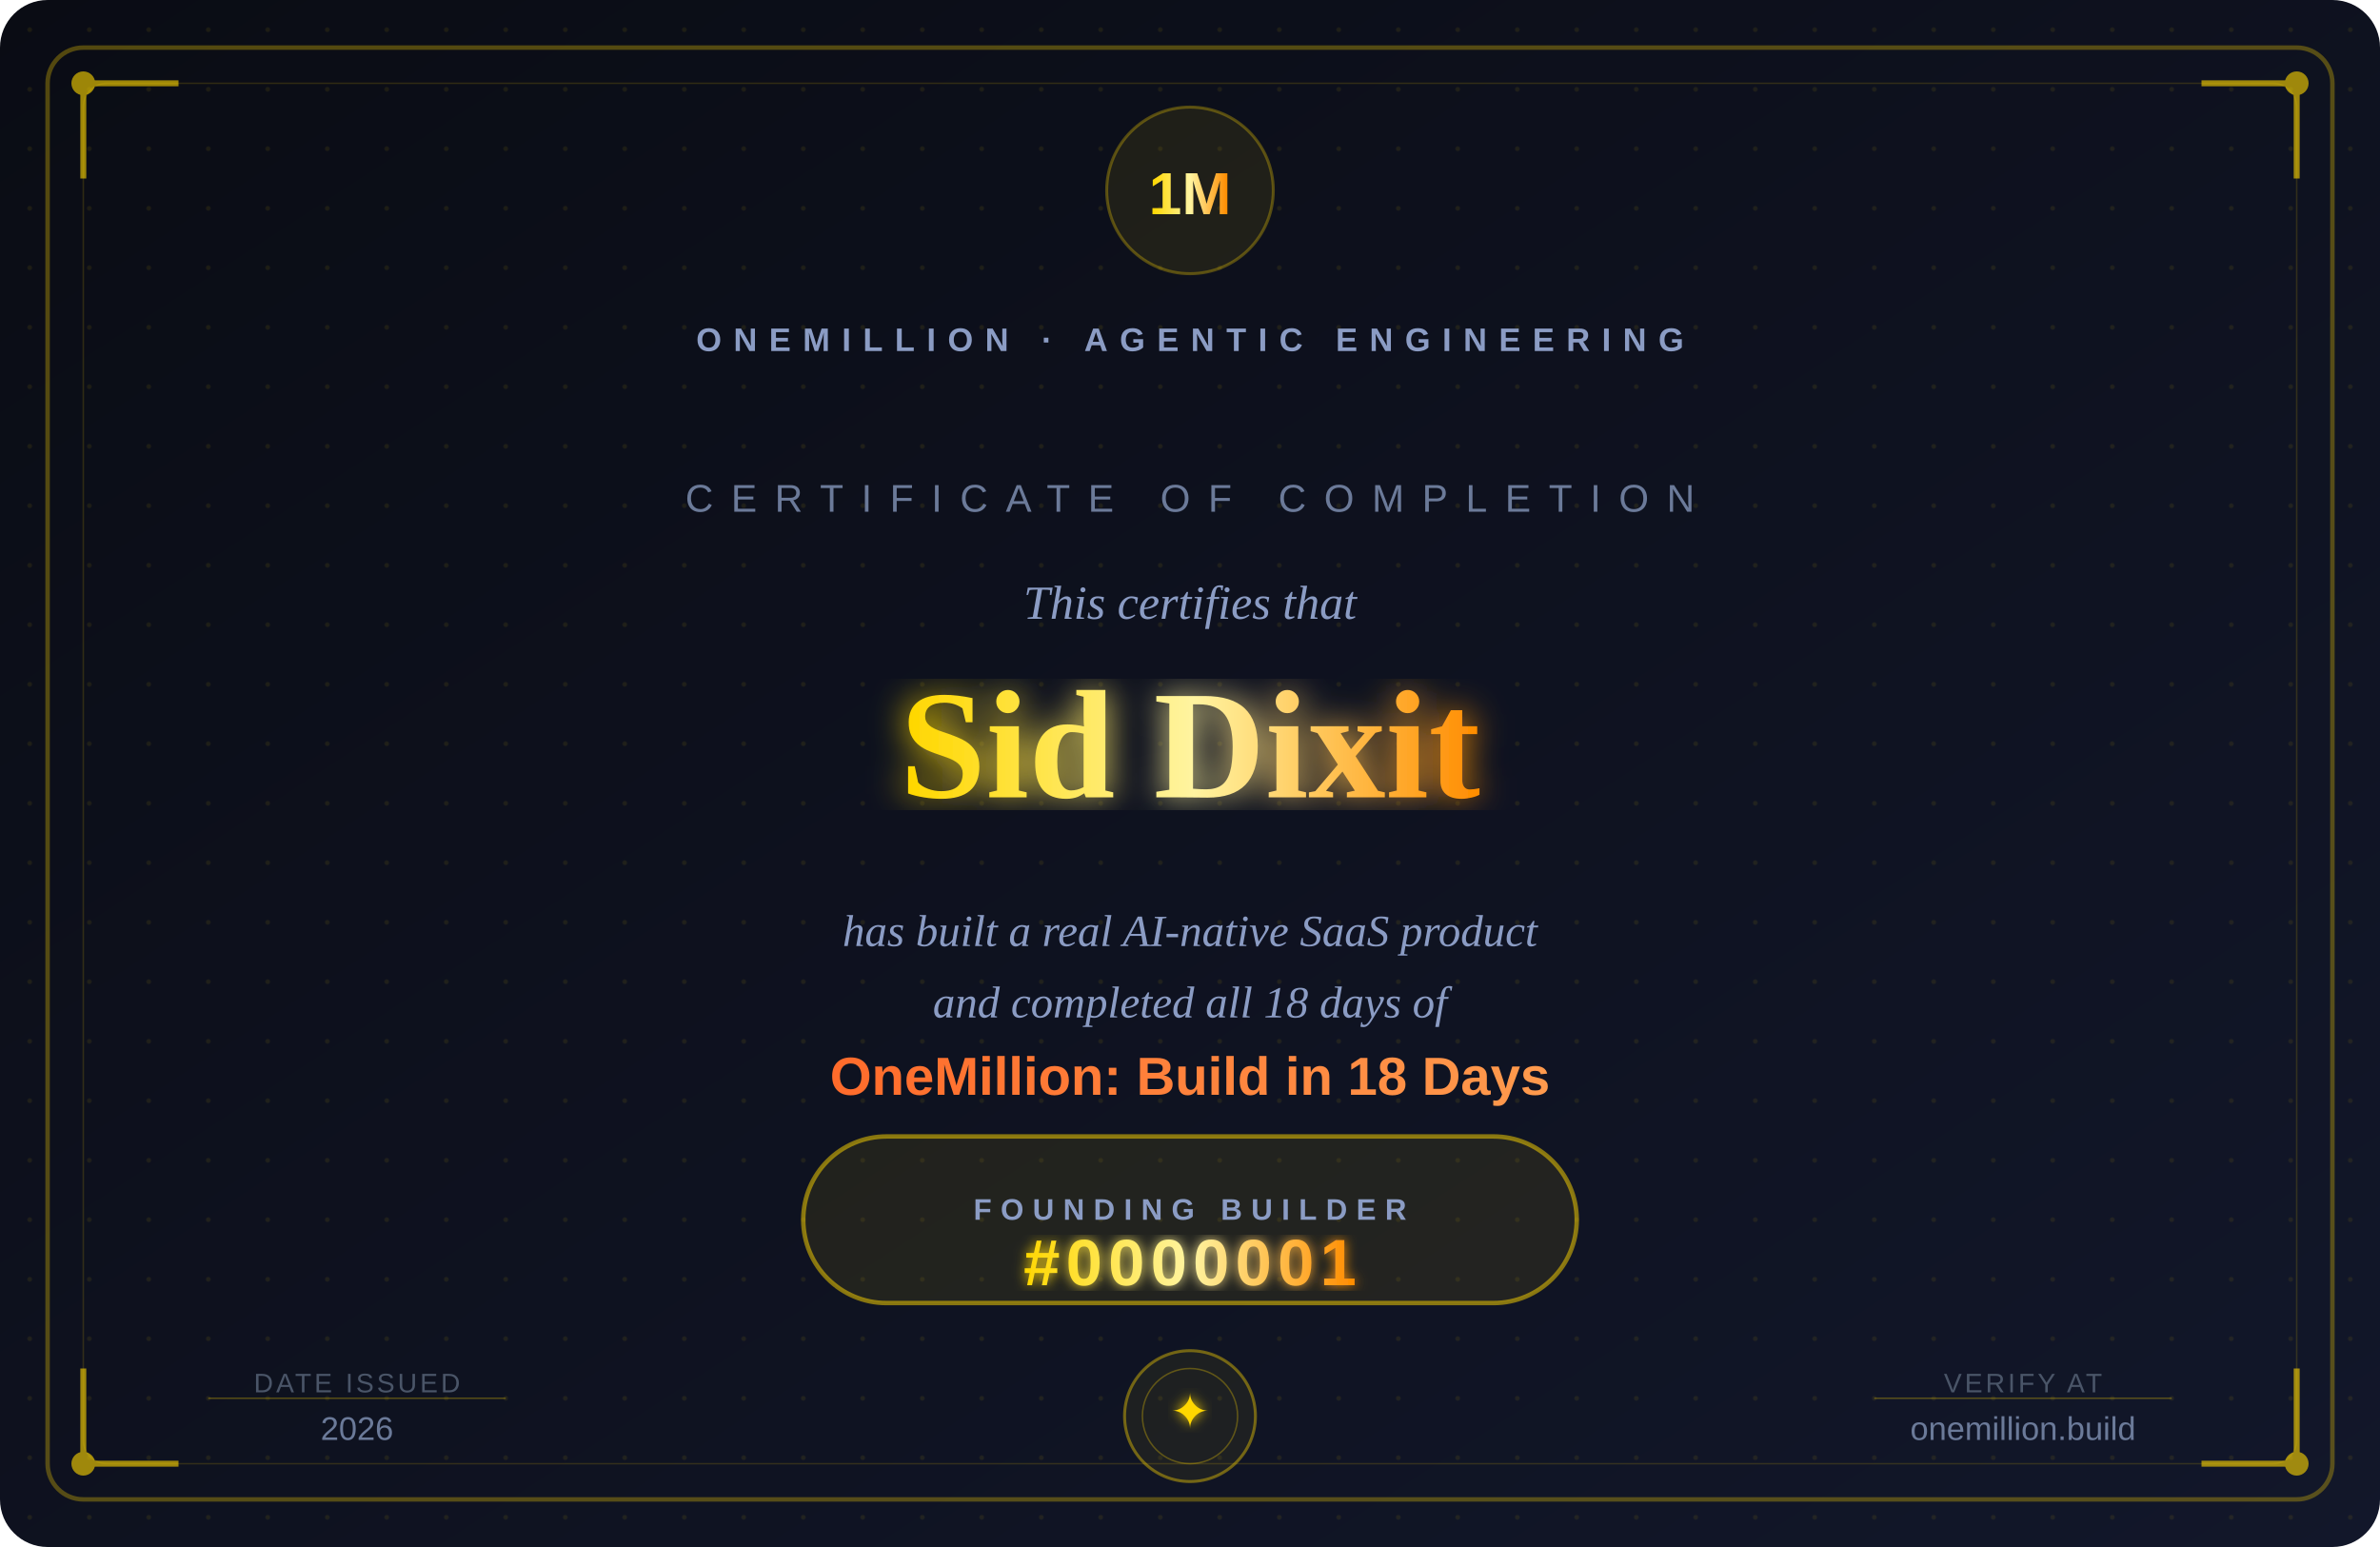
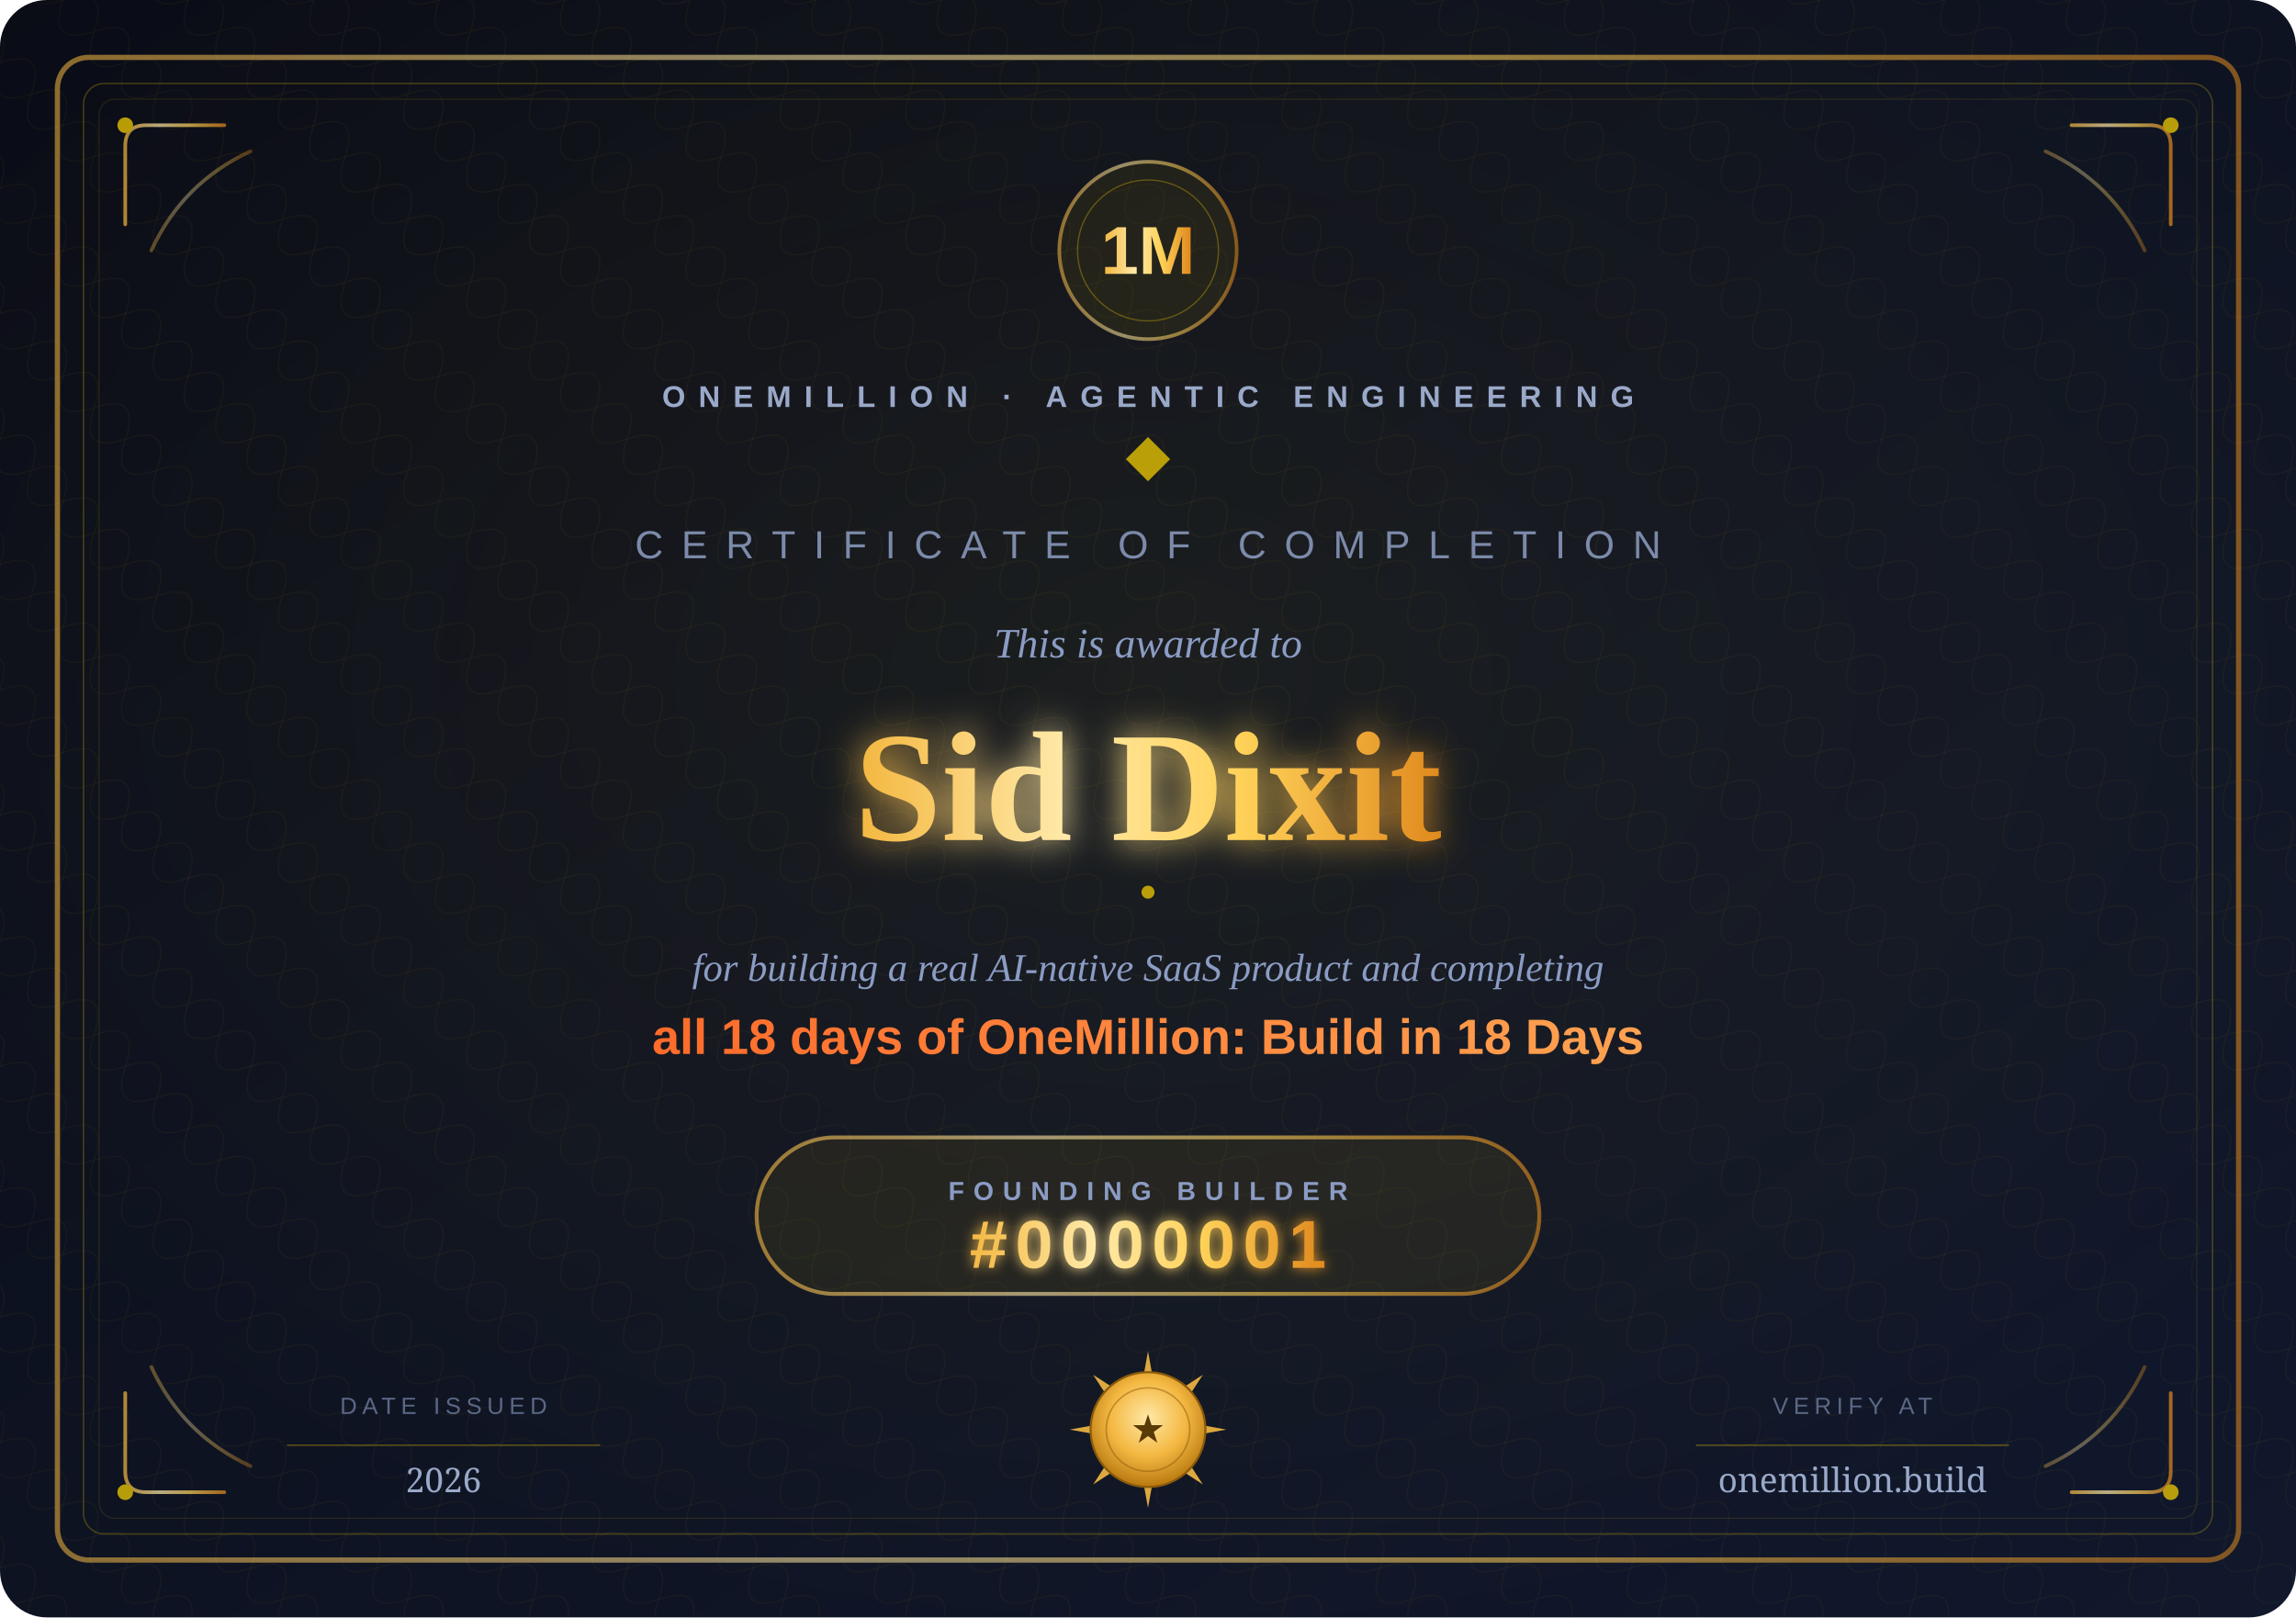
- <svg xmlns="http://www.w3.org/2000/svg" viewBox="0 0 800 520" width="800" height="520">
+ <svg xmlns="http://www.w3.org/2000/svg" viewBox="0 0 880 620" width="880" height="620" font-family="'Helvetica Neue', Arial, sans-serif">
  <defs>
-     <linearGradient id="certBg" x1="0%" y1="0%" x2="100%" y2="100%">
-       <stop offset="0%" style="stop-color:#0a0c14" />
-       <stop offset="100%" style="stop-color:#12172a" />
+     <linearGradient id="paper" x1="0" y1="0" x2="1" y2="1">
+       <stop offset="0%" stop-color="#0a0c16" />
+       <stop offset="50%" stop-color="#0e1322" />
+       <stop offset="100%" stop-color="#11182c" />
    </linearGradient>
-     <linearGradient id="goldLine" x1="0%" y1="0%" x2="100%" y2="0%">
-       <stop offset="0%" style="stop-color:#FFD700;stop-opacity:0" />
-       <stop offset="20%" style="stop-color:#FFD700;stop-opacity:1" />
-       <stop offset="80%" style="stop-color:#FFD700;stop-opacity:1" />
-       <stop offset="100%" style="stop-color:#FFD700;stop-opacity:0" />
+     <linearGradient id="goldText" x1="0" y1="0" x2="1" y2="0">
+       <stop offset="0%" stop-color="#F4B842" />
+       <stop offset="35%" stop-color="#FFE9A8" />
+       <stop offset="65%" stop-color="#FFD25A" />
+       <stop offset="100%" stop-color="#E08A1E" />
    </linearGradient>
-     <linearGradient id="goldText" x1="0%" y1="0%" x2="100%" y2="0%">
-       <stop offset="0%" style="stop-color:#FFD700" />
-       <stop offset="50%" style="stop-color:#FFF4A0" />
-       <stop offset="100%" style="stop-color:#FF8C00" />
+     <linearGradient id="goldLine" x1="0" y1="0" x2="1" y2="0">
+       <stop offset="0%" stop-color="#FFD700" stop-opacity="0" />
+       <stop offset="50%" stop-color="#FFD700" stop-opacity="0.9" />
+       <stop offset="100%" stop-color="#FFD700" stop-opacity="0" />
    </linearGradient>
-     <linearGradient id="orangeText" x1="0%" y1="0%" x2="100%" y2="0%">
-       <stop offset="0%" style="stop-color:#FF6B2B" />
-       <stop offset="100%" style="stop-color:#FF9A4D" />
+     <linearGradient id="orangeText" x1="0" y1="0" x2="1" y2="0">
+       <stop offset="0%" stop-color="#FF6B2B" />
+       <stop offset="100%" stop-color="#FFA251" />
    </linearGradient>
-     <filter id="goldGlow">
-       <feGaussianBlur stdDeviation="6" result="coloredBlur" />
+     <radialGradient id="centerGlow" cx="50%" cy="42%" r="60%">
+       <stop offset="0%" stop-color="#FFD700" stop-opacity="0.06" />
+       <stop offset="100%" stop-color="#FFD700" stop-opacity="0" />
+     </radialGradient>
+     <radialGradient id="sealGrad" cx="50%" cy="40%" r="60%">
+       <stop offset="0%" stop-color="#FFE9A8" />
+       <stop offset="55%" stop-color="#F4B842" />
+       <stop offset="100%" stop-color="#B8780F" />
+     </radialGradient>
+     <filter id="cGlow" x="-50%" y="-50%" width="200%" height="200%">
+       <feGaussianBlur stdDeviation="7" result="b" />
      <feMerge>
-         <feMergeNode in="coloredBlur" />
+         <feMergeNode in="b" />
        <feMergeNode in="SourceGraphic" />
      </feMerge>
    </filter>
-     <filter id="subtleGlow">
-       <feGaussianBlur stdDeviation="2" result="coloredBlur" />
+     <filter id="cGlowS" x="-60%" y="-60%" width="220%" height="220%">
+       <feGaussianBlur stdDeviation="2.5" result="b" />
      <feMerge>
-         <feMergeNode in="coloredBlur" />
+         <feMergeNode in="b" />
        <feMergeNode in="SourceGraphic" />
      </feMerge>
    </filter>
-     <pattern id="dotGrid" x="0" y="0" width="20" height="20" patternUnits="userSpaceOnUse">
-       <circle cx="10" cy="10" r="0.8" fill="#FFD700" opacity="0.15" />
+     <pattern id="guilloche" x="0" y="0" width="34" height="34" patternUnits="userSpaceOnUse" patternTransform="rotate(45)">
+       <path d="M0 17 Q8.5 0 17 17 T34 17" fill="none" stroke="#FFD700" stroke-width="0.4" opacity="0.05" />
+       <path d="M0 17 Q8.5 34 17 17 T34 17" fill="none" stroke="#FFD700" stroke-width="0.4" opacity="0.05" />
    </pattern>
  </defs>
-   <rect width="800" height="520" fill="url(#certBg)" rx="16" />
-   <rect width="800" height="520" fill="url(#dotGrid)" rx="16" opacity="0.5" />
-   <rect x="16" y="16" width="768" height="488" rx="12" fill="none" stroke="#FFD700" stroke-width="1.5" opacity="0.3" />
-   <rect x="28" y="28" width="744" height="464" rx="8" fill="none" stroke="#FFD700" stroke-width="0.5" opacity="0.15" />
-   <g opacity="0.6" stroke="#FFD700" stroke-width="1" fill="none">
-     <line x1="28" y1="60" x2="28" y2="28" stroke-width="2" />
-     <line x1="28" y1="28" x2="60" y2="28" stroke-width="2" />
-     <circle cx="28" cy="28" r="4" fill="#FFD700" stroke="none" />
+   <rect width="880" height="620" rx="18" fill="url(#paper)" />
+   <rect width="880" height="620" rx="18" fill="url(#guilloche)" />
+   <rect width="880" height="620" rx="18" fill="url(#centerGlow)" />
+   <rect x="22" y="22" width="836" height="576" rx="12" fill="none" stroke="url(#goldText)" stroke-width="2" opacity="0.55" />
+   <rect x="32" y="32" width="816" height="556" rx="8" fill="none" stroke="#FFD700" stroke-width="0.6" opacity="0.22" />
+   <rect x="38" y="38" width="804" height="544" rx="6" fill="none" stroke="#FFD700" stroke-width="0.4" opacity="0.12" />
+   <g stroke="url(#goldText)" stroke-width="1.4" fill="none" opacity="0.7" stroke-linecap="round">
+     <path d="M48 86 L48 56 Q48 48 56 48 L86 48" />
+     <path d="M58 96 Q70 70 96 58" opacity="0.5" />
+     <circle cx="48" cy="48" r="3" fill="#FFD700" stroke="none" />
+     <path d="M832 86 L832 56 Q832 48 824 48 L794 48" />
+     <path d="M822 96 Q810 70 784 58" opacity="0.5" />
+     <circle cx="832" cy="48" r="3" fill="#FFD700" stroke="none" />
+     <path d="M48 534 L48 564 Q48 572 56 572 L86 572" />
+     <path d="M58 524 Q70 550 96 562" opacity="0.5" />
+     <circle cx="48" cy="572" r="3" fill="#FFD700" stroke="none" />
+     <path d="M832 534 L832 564 Q832 572 824 572 L794 572" />
+     <path d="M822 524 Q810 550 784 562" opacity="0.5" />
+     <circle cx="832" cy="572" r="3" fill="#FFD700" stroke="none" />
  </g>
-   <g opacity="0.6" stroke="#FFD700" stroke-width="1" fill="none">
-     <line x1="772" y1="60" x2="772" y2="28" stroke-width="2" />
-     <line x1="772" y1="28" x2="740" y2="28" stroke-width="2" />
-     <circle cx="772" cy="28" r="4" fill="#FFD700" stroke="none" />
+   <g transform="translate(440,96)">
+     <circle r="34" fill="#FFD700" opacity="0.06" />
+     <circle r="34" fill="none" stroke="url(#goldText)" stroke-width="1.4" opacity="0.55" />
+     <circle r="27" fill="none" stroke="#FFD700" stroke-width="0.5" opacity="0.3" />
+     <text y="9" font-size="26" font-weight="900" fill="url(#goldText)" text-anchor="middle">1M</text>
  </g>
-   <g opacity="0.6" stroke="#FFD700" stroke-width="1" fill="none">
-     <line x1="28" y1="460" x2="28" y2="492" stroke-width="2" />
-     <line x1="28" y1="492" x2="60" y2="492" stroke-width="2" />
-     <circle cx="28" cy="492" r="4" fill="#FFD700" stroke="none" />
+   <text x="440" y="156" font-size="11.5" font-weight="600" fill="#9AA9C9" text-anchor="middle" letter-spacing="5">ONEMILLION · AGENTIC ENGINEERING</text>
+   <line x1="170" y1="176" x2="710" y2="176" stroke="url(#goldLine)" stroke-width="1" />
+   <rect x="434" y="170" width="12" height="12" fill="#FFD700" opacity="0.7" transform="rotate(45 440 176)" />
+   <text x="440" y="214" font-size="15" font-weight="500" fill="#7C8AAA" text-anchor="middle" letter-spacing="7">CERTIFICATE OF COMPLETION</text>
+   <text x="440" y="252" font-size="16" fill="#8B9CC4" text-anchor="middle" font-style="italic" font-family="Georgia, 'Times New Roman', serif">This is awarded to</text>
+   <text x="440" y="322" font-size="60" font-weight="700" fill="url(#goldText)" text-anchor="middle" font-family="Georgia, 'Times New Roman', serif" filter="url(#cGlow)">Sid Dixit</text>
+   <line x1="250" y1="342" x2="630" y2="342" stroke="url(#goldLine)" stroke-width="1" opacity="0.6" />
+   <circle cx="440" cy="342" r="2.5" fill="#FFD700" opacity="0.7" />
+   <text x="440" y="376" font-size="15" fill="#8B9CC4" text-anchor="middle" font-family="Georgia, 'Times New Roman', serif" font-style="italic">for building a real AI-native SaaS product and completing</text>
+   <text x="440" y="404" font-size="19" font-weight="800" fill="url(#orangeText)" text-anchor="middle">all 18 days of OneMillion: Build in 18 Days</text>
+   <g transform="translate(440,468)">
+     <rect x="-150" y="-32" width="300" height="60" rx="30" fill="#FFD700" opacity="0.07" />
+     <rect x="-150" y="-32" width="300" height="60" rx="30" fill="none" stroke="url(#goldText)" stroke-width="1.5" opacity="0.6" />
+     <text x="0" y="-8" font-size="10" font-weight="600" fill="#8B9CC4" text-anchor="middle" letter-spacing="3.5">FOUNDING BUILDER</text>
+     <text x="0" y="18" font-size="26" font-weight="900" fill="url(#goldText)" text-anchor="middle" letter-spacing="3" filter="url(#cGlowS)">#0000001</text>
  </g>
-   <g opacity="0.6" stroke="#FFD700" stroke-width="1" fill="none">
-     <line x1="772" y1="460" x2="772" y2="492" stroke-width="2" />
-     <line x1="772" y1="492" x2="740" y2="492" stroke-width="2" />
-     <circle cx="772" cy="492" r="4" fill="#FFD700" stroke="none" />
-   </g>
-   <g transform="translate(400, 72)" text-anchor="middle">
-     <circle cx="0" cy="-8" r="28" fill="#FFD700" opacity="0.08" />
-     <circle cx="0" cy="-8" r="28" fill="none" stroke="#FFD700" stroke-width="1" opacity="0.3" />
-     <text x="0" y="0" font-family="'Helvetica Neue', Arial, sans-serif" font-size="20" font-weight="900" fill="url(#goldText)" text-anchor="middle">1M</text>
-   </g>
-   <text x="400" y="118" font-family="'Helvetica Neue', Arial, sans-serif" font-size="11" font-weight="600" fill="#8B9CC4" text-anchor="middle" letter-spacing="4">ONEMILLION · AGENTIC ENGINEERING</text>
-   <line x1="120" y1="134" x2="680" y2="134" stroke="url(#goldLine)" stroke-width="1" />
-   <text x="400" y="172" font-family="'Helvetica Neue', Arial, sans-serif" font-size="13" font-weight="500" fill="#6B7A99" text-anchor="middle" letter-spacing="6">CERTIFICATE OF COMPLETION</text>
-   <text x="400" y="208" font-family="Georgia, 'Times New Roman', serif" font-size="16" fill="#8B9CC4" text-anchor="middle" font-style="italic">This certifies that</text>
-   <text x="400" y="268" font-family="Georgia, 'Times New Roman', serif" font-size="52" font-weight="700" fill="url(#goldText)" text-anchor="middle" filter="url(#goldGlow)">Sid Dixit</text>
-   <line x1="200" y1="284" x2="600" y2="284" stroke="url(#goldLine)" stroke-width="1" opacity="0.5" />
-   <text x="400" y="318" font-family="Georgia, 'Times New Roman', serif" font-size="15" fill="#8B9CC4" text-anchor="middle" font-style="italic">has built a real AI-native SaaS product</text>
-   <text x="400" y="342" font-family="Georgia, 'Times New Roman', serif" font-size="15" fill="#8B9CC4" text-anchor="middle" font-style="italic">and completed all 18 days of</text>
-   <text x="400" y="368" font-family="'Helvetica Neue', Arial, sans-serif" font-size="18" font-weight="800" fill="url(#orangeText)" text-anchor="middle">OneMillion: Build in 18 Days</text>
-   <g transform="translate(400, 418)" text-anchor="middle">
-     <rect x="-130" y="-36" width="260" height="56" rx="28" fill="#FFD700" opacity="0.08" />
-     <rect x="-130" y="-36" width="260" height="56" rx="28" fill="none" stroke="#FFD700" stroke-width="1.5" opacity="0.5" />
-     <text x="0" y="-8" font-family="'Helvetica Neue', Arial, sans-serif" font-size="10" fill="#8B9CC4" letter-spacing="3" font-weight="600">FOUNDING BUILDER</text>
-     <text x="0" y="14" font-family="'Helvetica Neue', Arial, sans-serif" font-size="22" font-weight="900" fill="url(#goldText)" filter="url(#subtleGlow)" letter-spacing="2">#0000001</text>
-   </g>
-   <g transform="translate(0, 460)">
-     <text x="120" y="24" font-family="'Helvetica Neue', Arial, sans-serif" font-size="11" fill="#6B7A99" text-anchor="middle">2026</text>
-     <line x1="70" y1="10" x2="170" y2="10" stroke="#FFD700" stroke-width="0.5" opacity="0.3" />
-     <text x="120" y="8" font-family="'Helvetica Neue', Arial, sans-serif" font-size="9" fill="#4A5568" text-anchor="middle" letter-spacing="1">DATE ISSUED</text>
-     <circle cx="400" cy="16" r="22" fill="#FFD700" opacity="0.06" />
-     <circle cx="400" cy="16" r="22" fill="none" stroke="#FFD700" stroke-width="1" opacity="0.4" />
-     <circle cx="400" cy="16" r="16" fill="none" stroke="#FFD700" stroke-width="0.5" opacity="0.3" />
-     <text x="400" y="20" font-family="'Helvetica Neue', Arial, sans-serif" font-size="16" fill="#FFD700" text-anchor="middle" filter="url(#subtleGlow)">✦</text>
-     <text x="680" y="24" font-family="'Helvetica Neue', Arial, sans-serif" font-size="11" fill="#6B7A99" text-anchor="middle">onemillion.build</text>
-     <line x1="630" y1="10" x2="730" y2="10" stroke="#FFD700" stroke-width="0.5" opacity="0.3" />
-     <text x="680" y="8" font-family="'Helvetica Neue', Arial, sans-serif" font-size="9" fill="#4A5568" text-anchor="middle" letter-spacing="1">VERIFY AT</text>
+   <g transform="translate(0,536)">
+     <text x="170" y="6" font-size="9" fill="#5A6886" text-anchor="middle" letter-spacing="2">DATE ISSUED</text>
+     <line x1="110" y1="18" x2="230" y2="18" stroke="#FFD700" stroke-width="0.5" opacity="0.35" />
+     <text x="170" y="36" font-size="13" fill="#9AA9C9" text-anchor="middle" font-family="Georgia, serif">2026</text>
+     <g transform="translate(440,12)">
+       <g fill="#F4B842" opacity="0.9">
+         <path d="M0 -30 L4 -8 L-4 -8 Z" />
+         <path d="M0 30 L4 8 L-4 8 Z" />
+         <path d="M-30 0 L-8 4 L-8 -4 Z" />
+         <path d="M30 0 L8 4 L8 -4 Z" />
+         <path d="M-21 -21 L-4 -10 L-10 -4 Z" />
+         <path d="M21 21 L4 10 L10 4 Z" />
+         <path d="M21 -21 L10 -4 L4 -10 Z" />
+         <path d="M-21 21 L-10 4 L-4 10 Z" />
+       </g>
+       <circle r="22" fill="url(#sealGrad)" />
+       <circle r="22" fill="none" stroke="#8A5A0A" stroke-width="0.8" />
+       <circle r="16" fill="none" stroke="#8A5A0A" stroke-width="0.6" opacity="0.5" />
+       <text y="5" font-size="15" fill="#5A3A06" text-anchor="middle" font-weight="900">★</text>
+     </g>
+     <text x="710" y="6" font-size="9" fill="#5A6886" text-anchor="middle" letter-spacing="2">VERIFY AT</text>
+     <line x1="650" y1="18" x2="770" y2="18" stroke="#FFD700" stroke-width="0.5" opacity="0.35" />
+     <text x="710" y="36" font-size="13" fill="#9AA9C9" text-anchor="middle" font-family="Georgia, serif">onemillion.build</text>
  </g>
</svg>
